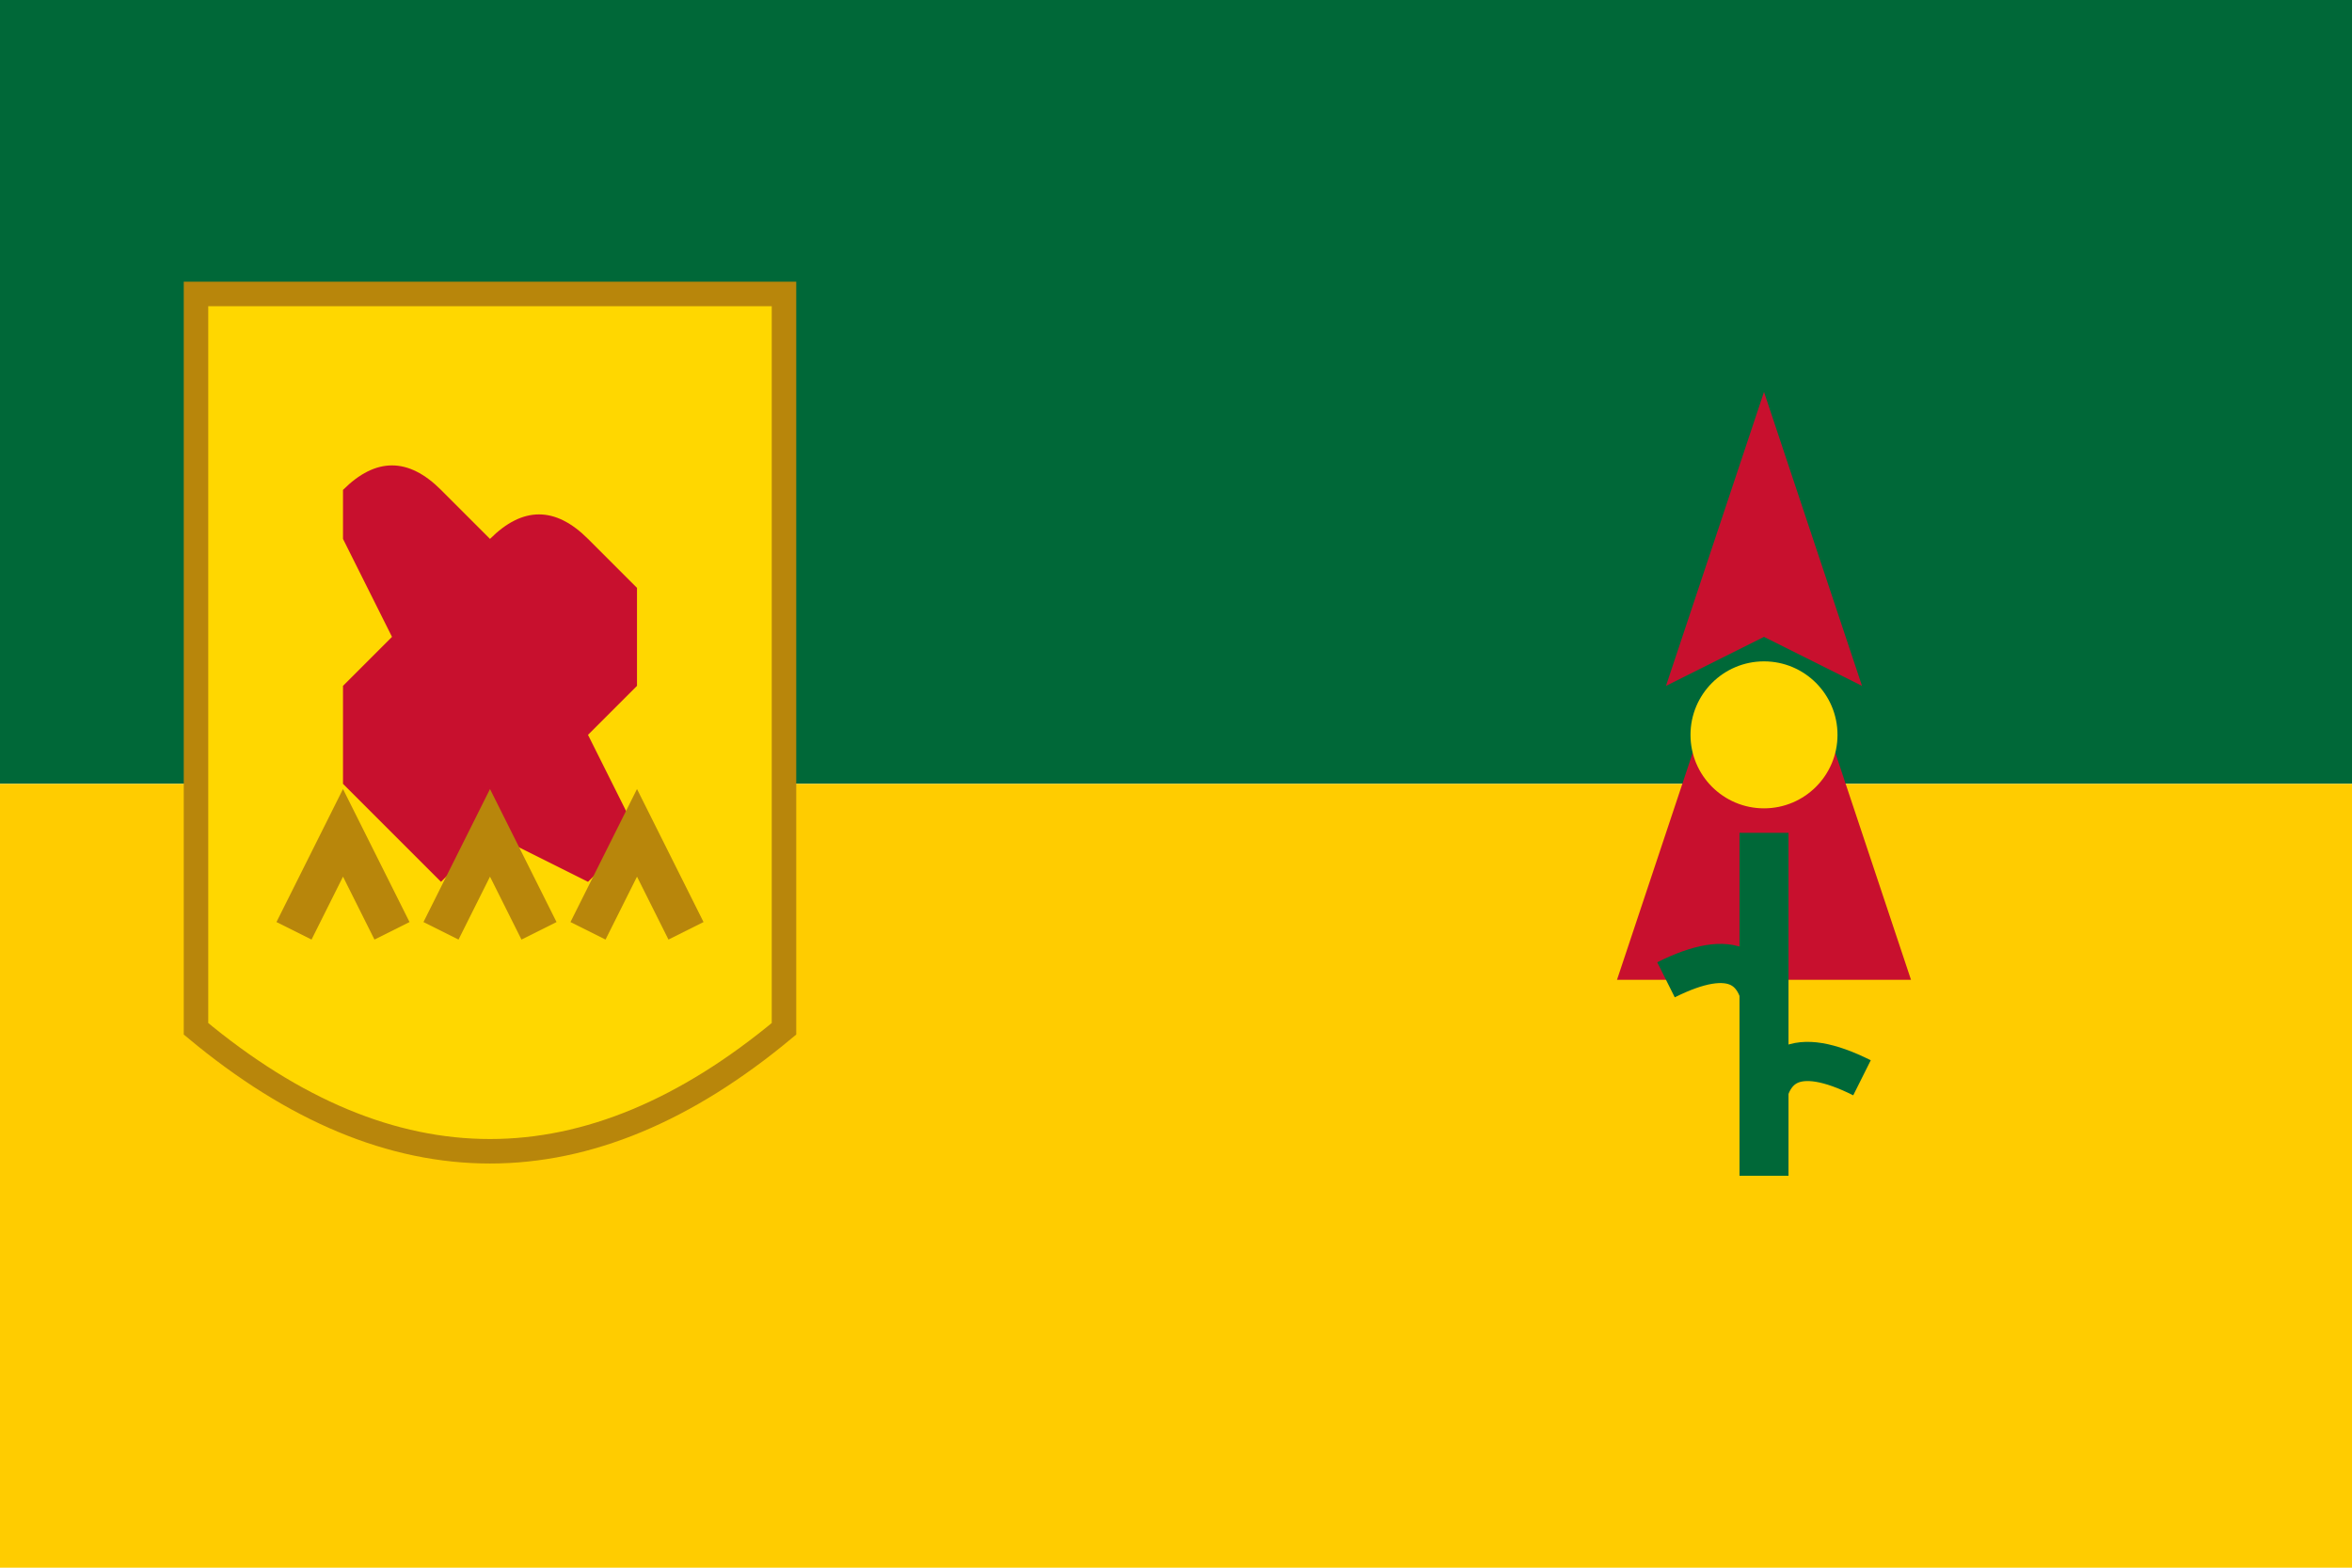
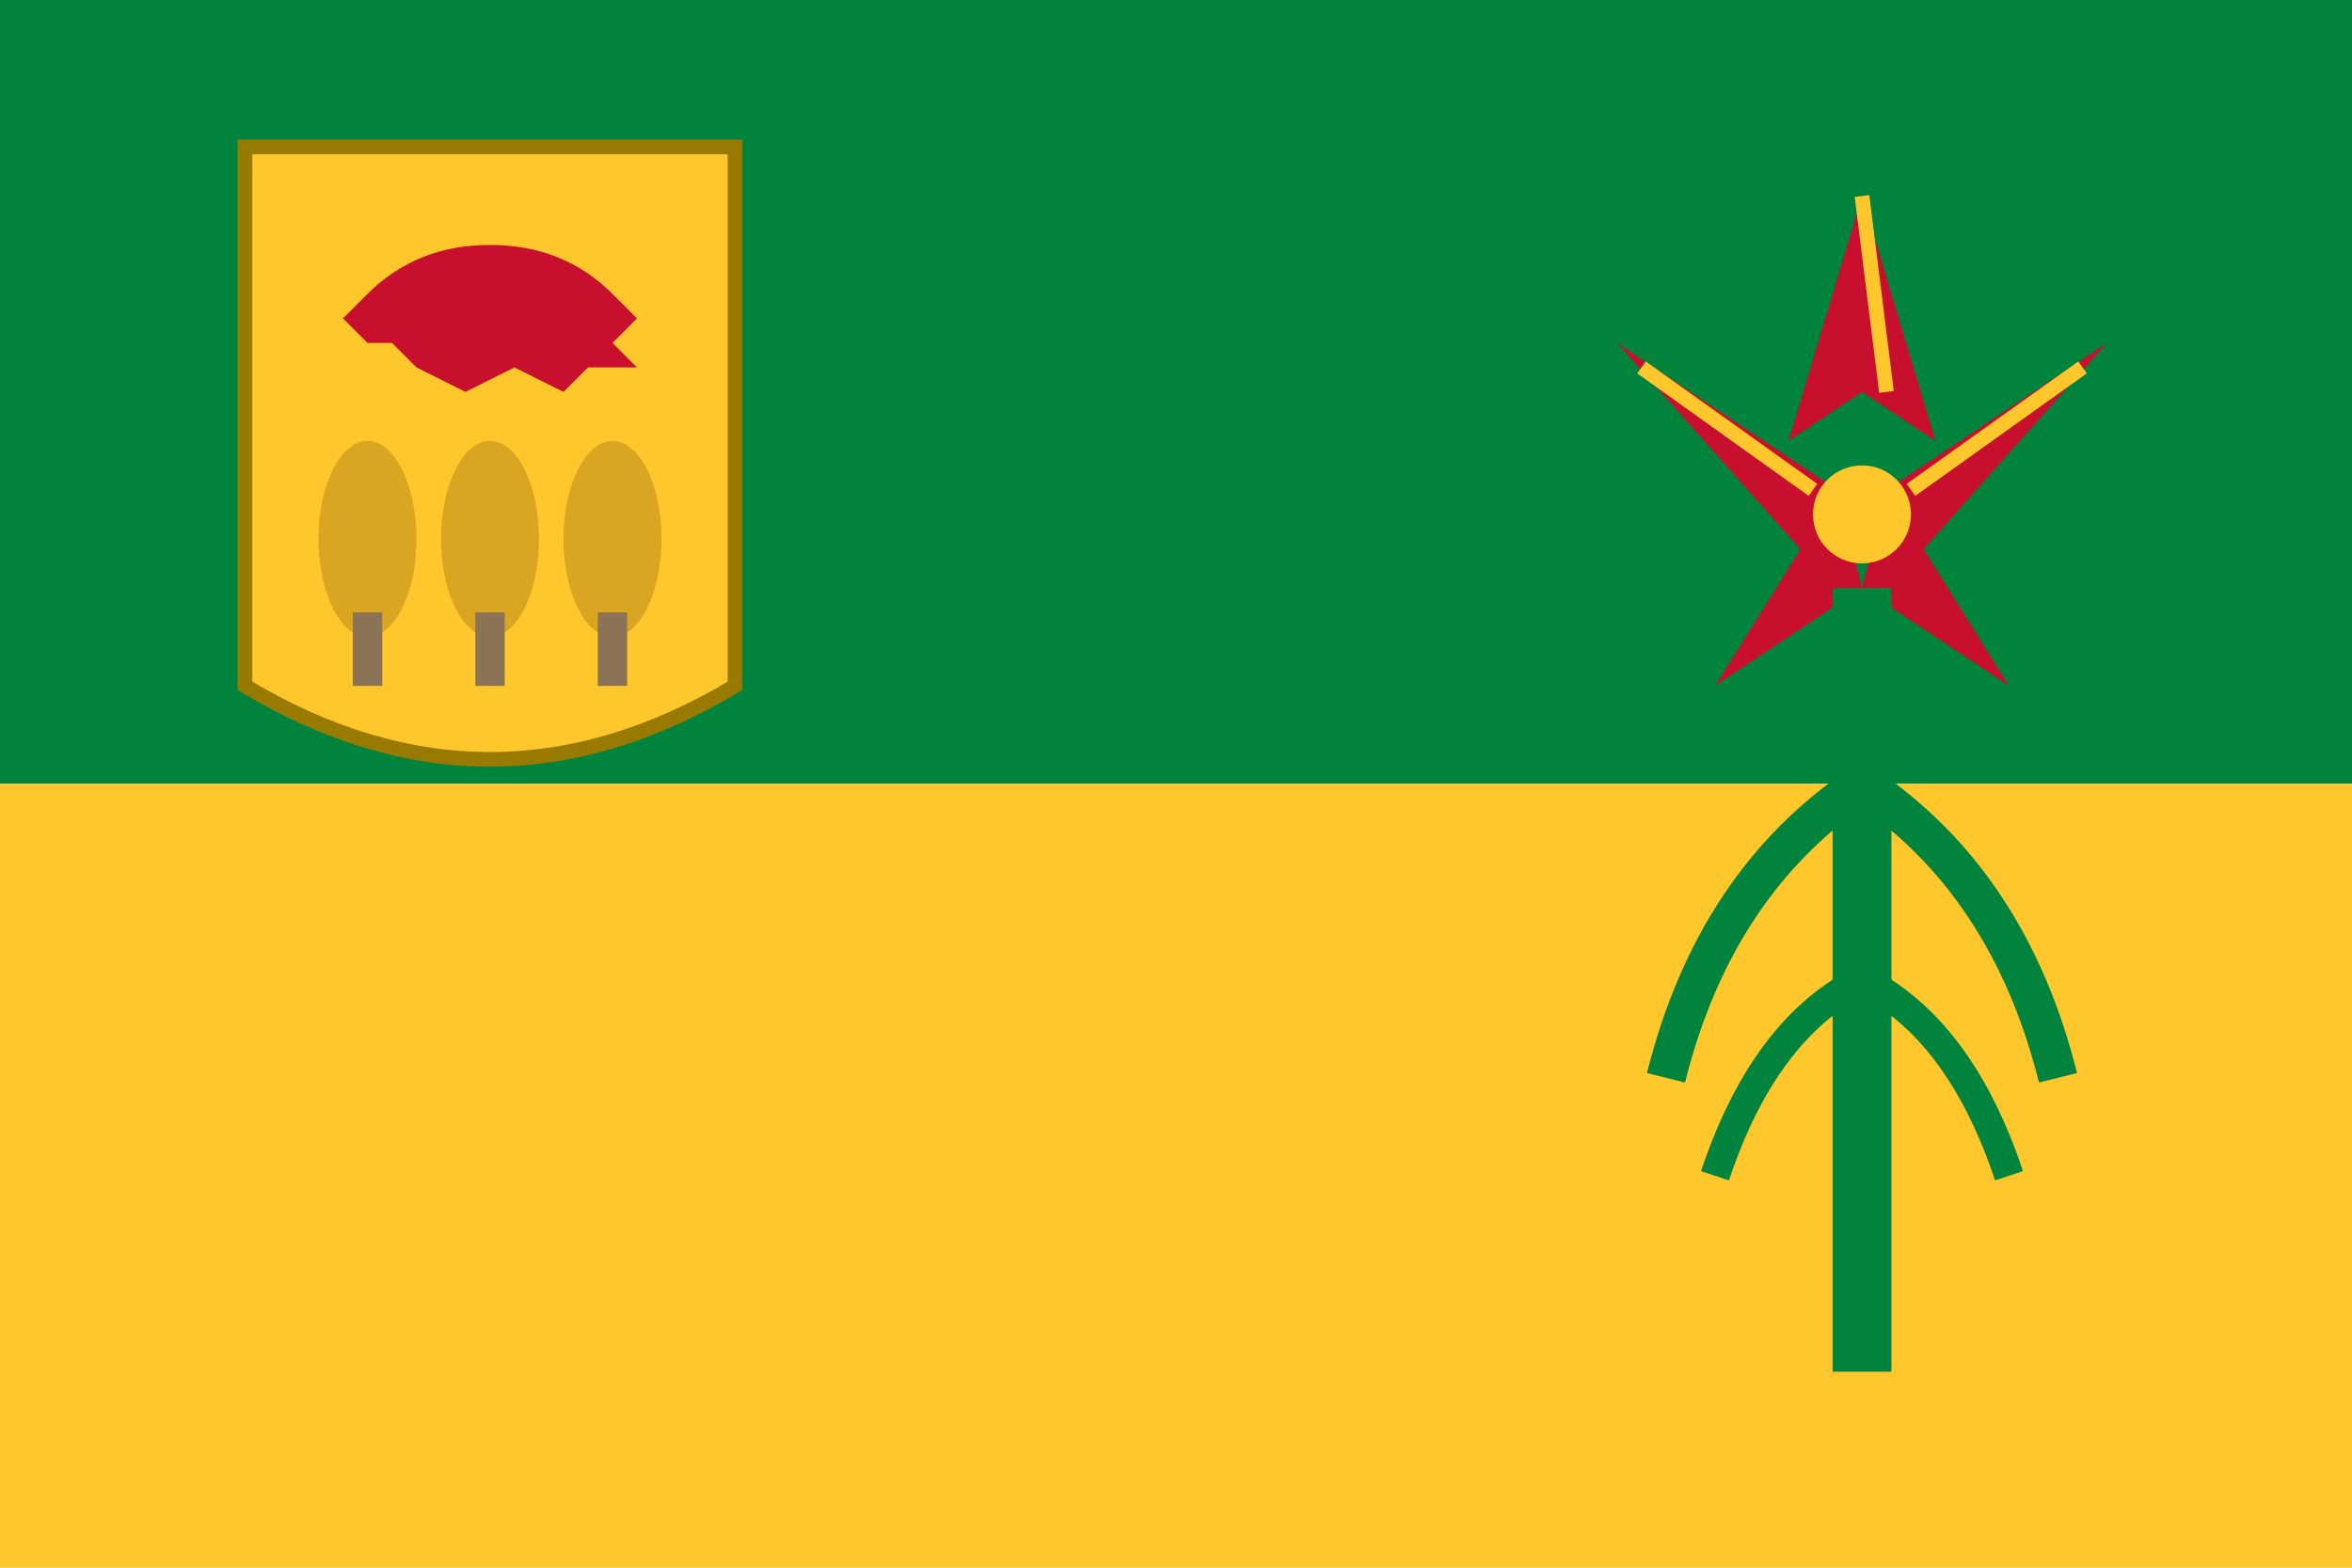
<svg xmlns="http://www.w3.org/2000/svg" viewBox="0 0 48 32">
-   <rect width="48" height="16" fill="#006838" />
-   <rect y="16" width="48" height="16" fill="#FFCC00" />
-   <g transform="translate(4, 6)">
-     <path d="M0,0 L12,0 L12,15 Q6,20 0,15 Z" fill="#FFD700" stroke="#B8860B" stroke-width="0.5" />
-     <path d="M3,4 Q4,3 5,4 L6,5 Q7,4 8,5 L9,6 L9,8 L8,9 L9,11 L8,12 L6,11 L5,12 L4,11 L3,10 L3,8 L4,7 L3,5 Z" fill="#C8102E" />
-     <path d="M2,13 L3,11 L4,13 M5,13 L6,11 L7,13 M8,13 L9,11 L10,13" stroke="#B8860B" stroke-width="0.8" fill="none" />
+   <rect width="48" height="16" fill="#00843D" />
+   <rect y="16" width="48" height="16" fill="#FFC72C" />
+   <g transform="translate(5, 3)">
+     <path d="M0,0 L10,0 L10,11 Q5,14 0,11 Z" fill="#FFC72C" stroke="#997A00" stroke-width="0.3" />
+     <g transform="translate(1.5, 1)">
+       <path d="M1,2 Q2,1 3.5,1 Q5,1 6,2 L6.5,2.5 L6,3 L6.5,3.5 L5.5,3.5 L5,4 L4,3.5 L3,4 L2,3.5 L1.5,3 L1,3 L0.5,2.5 Z" fill="#C8102E" />
+     </g>
+     <g transform="translate(1, 5.5)">
+       <ellipse cx="1.5" cy="2.5" rx="1" ry="2" fill="#DAA520" />
+       <rect x="1.2" y="4" width="0.6" height="1.5" fill="#8B7355" />
+       <ellipse cx="4" cy="2.5" rx="1" ry="2" fill="#DAA520" />
+       <rect x="3.7" y="4" width="0.6" height="1.5" fill="#8B7355" />
+       <ellipse cx="6.5" cy="2.5" rx="1" ry="2" fill="#DAA520" />
+       <rect x="6.2" y="4" width="0.6" height="1.5" fill="#8B7355" />
+     </g>
  </g>
-   <g transform="translate(30, 8)">
-     <path d="M6,0 L8,6 L6,5 L4,6 L6,0" fill="#C8102E" />
-     <path d="M0,4 L6,6 L5,8 L6,6 L0,4" fill="#C8102E" />
-     <path d="M12,4 L6,6 L7,8 L6,6 L12,4" fill="#C8102E" />
-     <path d="M3,12 L5,6 L6,8 L7,6 L9,12" fill="#C8102E" />
-     <circle cx="6" cy="7" r="1.5" fill="#FFD700" />
-     <path d="M6,9 L6,16" stroke="#006838" stroke-width="1" />
-     <path d="M4,12 Q6,11 6,13" stroke="#006838" stroke-width="0.8" fill="none" />
-     <path d="M8,14 Q6,13 6,15" stroke="#006838" stroke-width="0.8" fill="none" />
+   <g transform="translate(32, 4)">
+     <path d="M6,0 L7.5,5 L6,4 L4.5,5 Z" fill="#C8102E" />
+     <path d="M6,0 L6.5,4" stroke="#FFC72C" stroke-width="0.3" />
+     <path d="M1,3 L5.5,6 L5,7.5 Z" fill="#C8102E" />
+     <path d="M1.5,3.5 L5,6" stroke="#FFC72C" stroke-width="0.3" />
+     <path d="M11,3 L6.5,6 L7,7.5 Z" fill="#C8102E" />
+     <path d="M10.5,3.5 L7,6" stroke="#FFC72C" stroke-width="0.3" />
+     <path d="M3,10 L5.5,6 L6,8 Z" fill="#C8102E" />
+     <path d="M9,10 L6.5,6 L6,8 Z" fill="#C8102E" />
+     <circle cx="6" cy="6.5" r="1" fill="#FFC72C" />
+     <path d="M6,8 L6,24" stroke="#00843D" stroke-width="1.2" />
+     <path d="M6,12 Q3,14 2,18" stroke="#00843D" stroke-width="0.8" fill="none" />
+     <path d="M6,12 Q9,14 10,18" stroke="#00843D" stroke-width="0.8" fill="none" />
+     <path d="M6,16 Q4,17 3,20" stroke="#00843D" stroke-width="0.6" fill="none" />
+     <path d="M6,16 Q8,17 9,20" stroke="#00843D" stroke-width="0.6" fill="none" />
  </g>
</svg>
